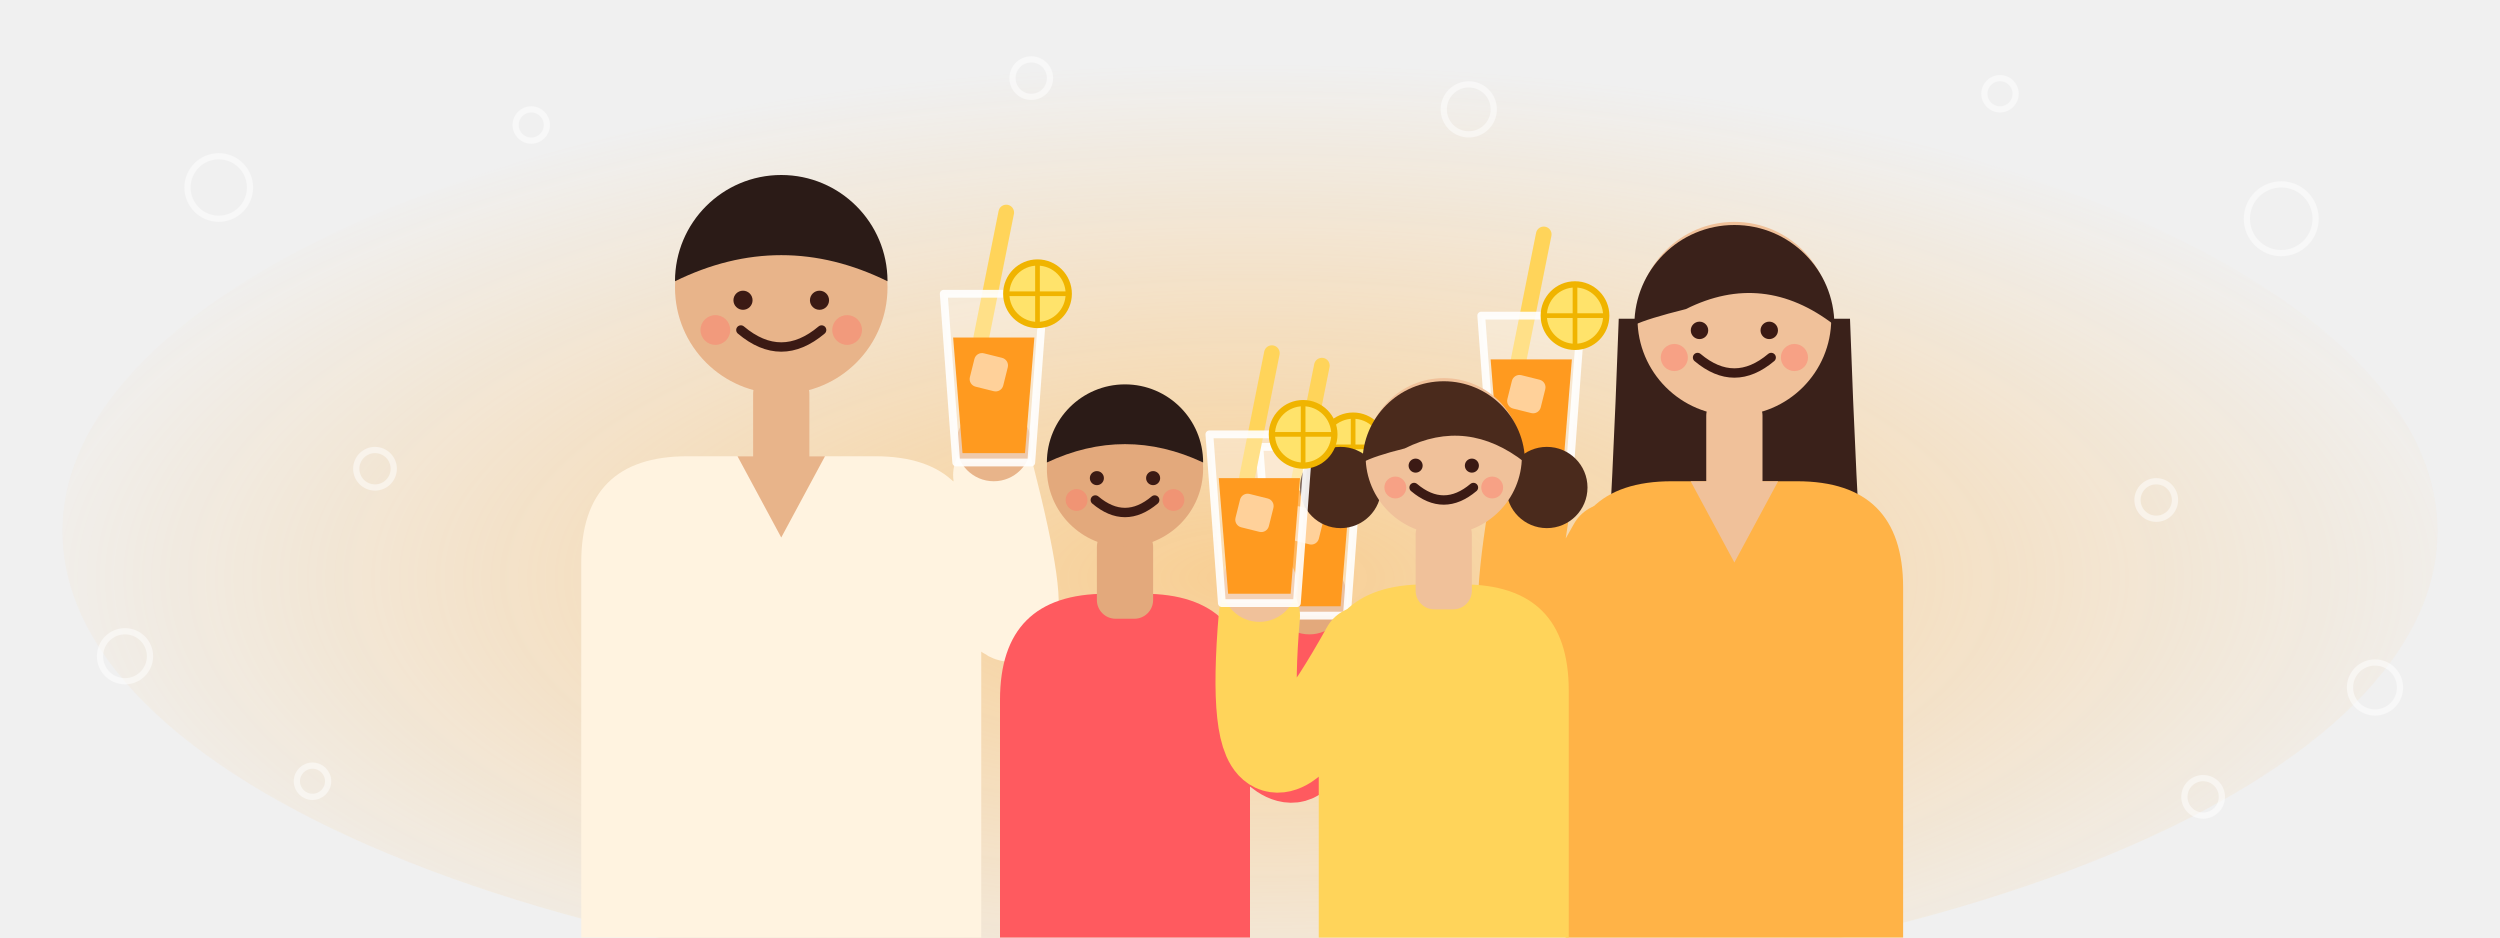
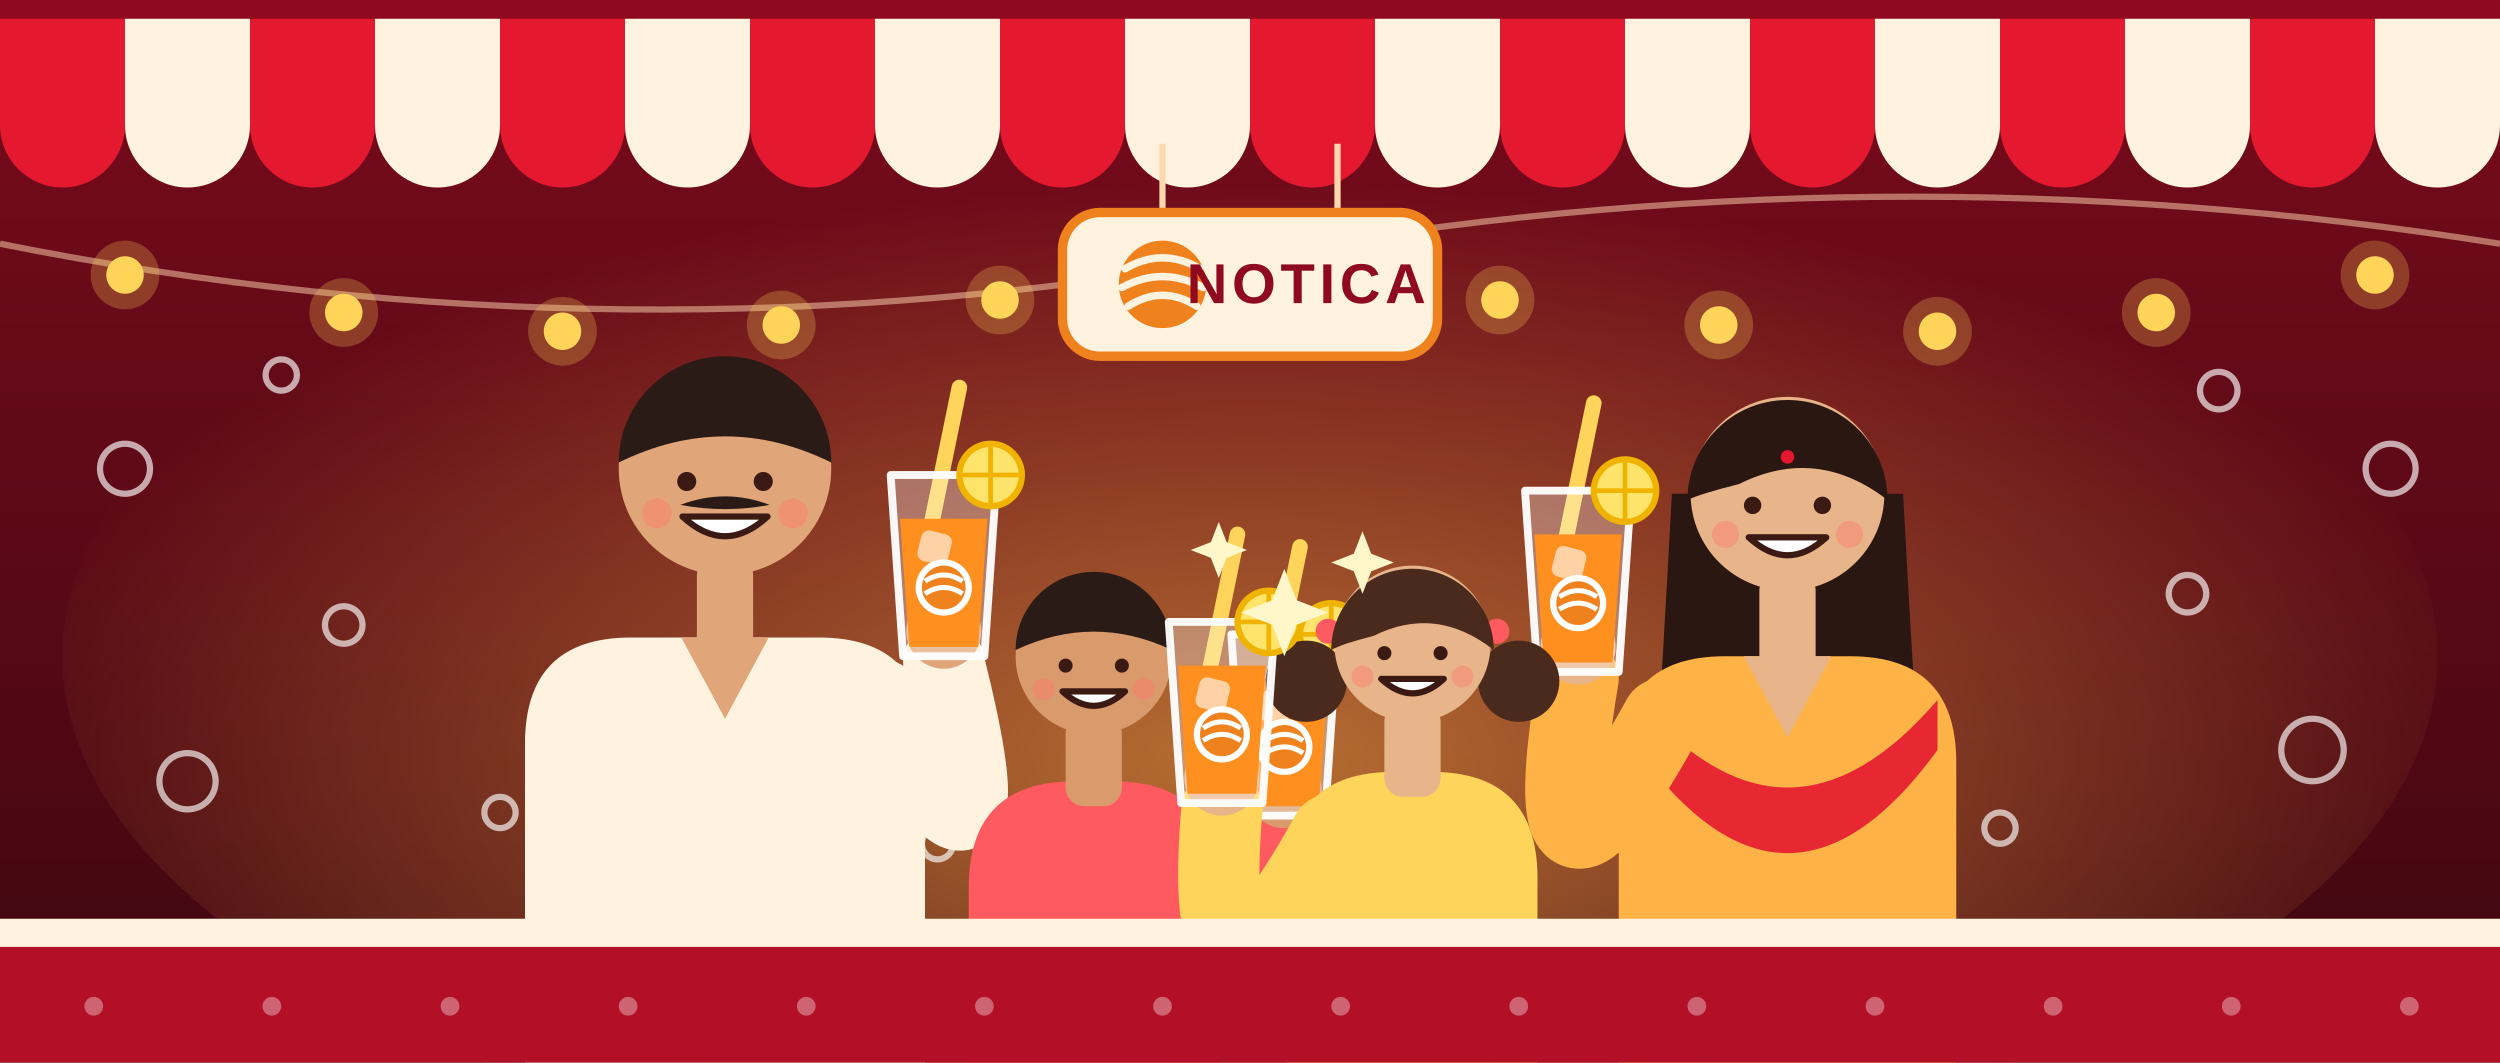
- <svg xmlns="http://www.w3.org/2000/svg" viewBox="0 0 800 300" role="img" aria-label="A family enjoying Notica soda">
+ <svg xmlns="http://www.w3.org/2000/svg" viewBox="0 0 800 340" role="img" aria-label="A happy family cheering with Notica soda at a Notica outlet">
+   <style>
+ .bub{animation:rise 7s ease-in infinite}
+ @keyframes rise{0%{transform:translateY(20px);opacity:0}15%{opacity:.8}100%{transform:translateY(-70px);opacity:0}}
+ .bulb{animation:tw 2.4s ease-in-out infinite}
+ @keyframes tw{0%,100%{opacity:1}50%{opacity:.35}}
+ .bob{animation:bob 2.6s ease-in-out infinite;transform-box:fill-box;transform-origin:50% 100%}
+ @keyframes bob{0%,100%{transform:rotate(-3deg)}50%{transform:rotate(3deg) translateY(-3px)}}
+ .spark{animation:sp 1.8s ease-in-out infinite;transform-box:fill-box;transform-origin:center}
+ @keyframes sp{0%,100%{transform:scale(.6) rotate(0);opacity:.5}50%{transform:scale(1.15) rotate(25deg);opacity:1}}
+ @media (prefers-reduced-motion:reduce){*{animation:none!important}}
+ </style>
  <defs>
-     <radialGradient id="g" cx="50%" cy="55%" r="55%">
-       <stop offset="0" stop-color="#ffb347" stop-opacity=".55" />
+     <radialGradient id="g" cx="50%" cy="60%" r="55%">
+       <stop offset="0" stop-color="#ffb347" stop-opacity=".6" />
      <stop offset="1" stop-color="#ffb347" stop-opacity="0" />
    </radialGradient>
+     <linearGradient id="bg" x1="0" y1="0" x2="0" y2="1">
+       <stop offset="0" stop-color="#7a0b1c" />
+       <stop offset="1" stop-color="#3d0710" />
+     </linearGradient>
  </defs>
-   <ellipse cx="400" cy="170" rx="380" ry="150" fill="url(#g)" />
-   <circle cx="70" cy="60" r="10" fill="none" stroke="#fff" stroke-opacity=".5" stroke-width="2" />
-   <circle cx="120" cy="150" r="6" fill="none" stroke="#fff" stroke-opacity=".5" stroke-width="2" />
-   <circle cx="40" cy="210" r="8" fill="none" stroke="#fff" stroke-opacity=".5" stroke-width="2" />
-   <circle cx="170" cy="40" r="5" fill="none" stroke="#fff" stroke-opacity=".5" stroke-width="2" />
-   <circle cx="730" cy="70" r="11" fill="none" stroke="#fff" stroke-opacity=".5" stroke-width="2" />
-   <circle cx="690" cy="160" r="6" fill="none" stroke="#fff" stroke-opacity=".5" stroke-width="2" />
-   <circle cx="760" cy="220" r="8" fill="none" stroke="#fff" stroke-opacity=".5" stroke-width="2" />
-   <circle cx="640" cy="30" r="5" fill="none" stroke="#fff" stroke-opacity=".5" stroke-width="2" />
-   <circle cx="100" cy="250" r="5" fill="none" stroke="#fff" stroke-opacity=".5" stroke-width="2" />
-   <circle cx="705" cy="255" r="6" fill="none" stroke="#fff" stroke-opacity=".5" stroke-width="2" />
-   <circle cx="330" cy="25" r="6" fill="none" stroke="#fff" stroke-opacity=".5" stroke-width="2" />
-   <circle cx="470" cy="35" r="8" fill="none" stroke="#fff" stroke-opacity=".5" stroke-width="2" />
-   <path d="M186 300 V180 Q186 146 220 146 H280 Q314 146 314 180 V300 Z" fill="#fff3e0" />
-   <path d="M236 146 L250 172 L264 146 Z" fill="#e8b48a" />
-   <rect x="241" y="120" width="18" height="34" rx="6" fill="#e8b48a" />
-   <path d="M300 166 Q340 238 318 152" fill="none" stroke="#fff3e0" stroke-width="26" stroke-linecap="round" />
-   <circle cx="318" cy="142" r="12" fill="#e8b48a" />
-   <line x1="322" y1="68" x2="314" y2="108" stroke="#ffd45a" stroke-width="5" stroke-linecap="round" />
-   <path d="M302 94 L334 94 L330 148 L306 148 Z" fill="#ffffff" fill-opacity=".28" stroke="#fff" stroke-opacity=".9" stroke-width="2.5" stroke-linejoin="round" />
-   <path d="M305 108 L331 108 L328 145 L308 145 Z" fill="#ff9a1f" />
-   <rect x="311" y="114" width="11" height="11" rx="2.5" fill="#fff" fill-opacity=".55" transform="rotate(14 318 119)" />
-   <circle cx="332" cy="94" r="10" fill="#ffe36b" stroke="#f0b400" stroke-width="2" />
-   <path d="M332 84 V104 M322 94 H342" stroke="#f0b400" stroke-width="1.5" />
-   <circle cx="250" cy="92" r="34" fill="#e8b48a" />
-   <path d="M216 90 A34 34 0 0 1 284 90 Q250 73.3 216 90 Z" fill="#2b1b17" />
-   <circle cx="237.76" cy="96.08" r="3.06" fill="#3b1a14" />
-   <circle cx="262.24" cy="96.08" r="3.06" fill="#3b1a14" />
-   <path d="M237.08 105.6 Q250 116.48 262.92 105.6" fill="none" stroke="#3b1a14" stroke-width="3" stroke-linecap="round" />
-   <circle cx="228.92" cy="105.6" r="4.76" fill="#ff7a6b" fill-opacity=".45" />
-   <circle cx="271.08" cy="105.6" r="4.76" fill="#ff7a6b" fill-opacity=".45" />
-   <path d="M518 102 Q514 214 509 224 L601 224 Q596 214 592 102 Z" fill="#3a211a" />
-   <path d="M501 300 V188 Q501 154 535 154 H575 Q609 154 609 188 V300 Z" fill="#ffb347" />
-   <path d="M541 154 L555 180 L569 154 Z" fill="#f0c19a" />
-   <rect x="546" y="127" width="18" height="35" rx="6" fill="#f0c19a" />
-   <path d="M515 174 Q475 246 490 159" fill="none" stroke="#ffb347" stroke-width="26" stroke-linecap="round" />
-   <circle cx="490" cy="149" r="12" fill="#f0c19a" />
-   <line x1="494" y1="75" x2="486" y2="115" stroke="#ffd45a" stroke-width="5" stroke-linecap="round" />
-   <path d="M474 101 L506 101 L502 155 L478 155 Z" fill="#ffffff" fill-opacity=".28" stroke="#fff" stroke-opacity=".9" stroke-width="2.5" stroke-linejoin="round" />
-   <path d="M477 115 L503 115 L500 152 L480 152 Z" fill="#ff9a1f" />
-   <rect x="483" y="121" width="11" height="11" rx="2.5" fill="#fff" fill-opacity=".55" transform="rotate(14 490 126)" />
-   <circle cx="504" cy="101" r="10" fill="#ffe36b" stroke="#f0b400" stroke-width="2" />
-   <path d="M504 91 V111 M494 101 H514" stroke="#f0b400" stroke-width="1.5" />
-   <circle cx="555" cy="102" r="31" fill="#f0c19a" />
-   <path d="M523 104 A32 32 0 0 1 587 104 Q564.3 86.5 539.5 98.9 Q527.1 102 523 104 Z" fill="#3a211a" />
-   <circle cx="543.84" cy="105.72" r="2.79" fill="#3b1a14" />
-   <circle cx="566.16" cy="105.72" r="2.79" fill="#3b1a14" />
-   <path d="M543.22 114.4 Q555 124.32 566.78 114.4" fill="none" stroke="#3b1a14" stroke-width="3" stroke-linecap="round" />
-   <circle cx="535.78" cy="114.4" r="4.34" fill="#ff7a6b" fill-opacity=".45" />
-   <circle cx="574.22" cy="114.4" r="4.34" fill="#ff7a6b" fill-opacity=".45" />
-   <path d="M320 300 V224 Q320 190 354 190 H366 Q400 190 400 224 V300 Z" fill="#ff5a5f" />
-   <rect x="351" y="169" width="18" height="29" rx="6" fill="#e3a97c" />
-   <path d="M386 210 Q426 282 419 201" fill="none" stroke="#ff5a5f" stroke-width="26" stroke-linecap="round" />
-   <circle cx="419" cy="191" r="12" fill="#e3a97c" />
-   <line x1="423" y1="117" x2="415" y2="157" stroke="#ffd45a" stroke-width="5" stroke-linecap="round" />
-   <path d="M403 143 L435 143 L431 197 L407 197 Z" fill="#ffffff" fill-opacity=".28" stroke="#fff" stroke-opacity=".9" stroke-width="2.5" stroke-linejoin="round" />
-   <path d="M406 157 L432 157 L429 194 L409 194 Z" fill="#ff9a1f" />
-   <rect x="412" y="163" width="11" height="11" rx="2.5" fill="#fff" fill-opacity=".55" transform="rotate(14 419 168)" />
-   <circle cx="433" cy="143" r="10" fill="#ffe36b" stroke="#f0b400" stroke-width="2" />
-   <path d="M433 133 V153 M423 143 H443" stroke="#f0b400" stroke-width="1.5" />
-   <circle cx="360" cy="150" r="25" fill="#e3a97c" />
-   <path d="M335 148 A25 25 0 0 1 385 148 Q360 136.25 335 148 Z" fill="#2b1b17" />
-   <circle cx="351" cy="153" r="2.25" fill="#3b1a14" />
-   <circle cx="369" cy="153" r="2.25" fill="#3b1a14" />
-   <path d="M350.5 160 Q360 168 369.5 160" fill="none" stroke="#3b1a14" stroke-width="3" stroke-linecap="round" />
-   <circle cx="344.5" cy="160" r="3.5" fill="#ff7a6b" fill-opacity=".45" />
-   <circle cx="375.5" cy="160" r="3.5" fill="#ff7a6b" fill-opacity=".45" />
-   <circle cx="429" cy="156" r="13" fill="#4a2a1c" />
-   <circle cx="495" cy="156" r="13" fill="#4a2a1c" />
-   <path d="M422 300 V221 Q422 187 456 187 H468 Q502 187 502 221 V300 Z" fill="#ffd45a" />
-   <rect x="453" y="165" width="18" height="30" rx="6" fill="#f0c19a" />
-   <path d="M436 207 Q396 279 403 197" fill="none" stroke="#ffd45a" stroke-width="26" stroke-linecap="round" />
-   <circle cx="403" cy="187" r="12" fill="#f0c19a" />
-   <line x1="407" y1="113" x2="399" y2="153" stroke="#ffd45a" stroke-width="5" stroke-linecap="round" />
-   <path d="M387 139 L419 139 L415 193 L391 193 Z" fill="#ffffff" fill-opacity=".28" stroke="#fff" stroke-opacity=".9" stroke-width="2.5" stroke-linejoin="round" />
-   <path d="M390 153 L416 153 L413 190 L393 190 Z" fill="#ff9a1f" />
-   <rect x="396" y="159" width="11" height="11" rx="2.5" fill="#fff" fill-opacity=".55" transform="rotate(14 403 164)" />
-   <circle cx="417" cy="139" r="10" fill="#ffe36b" stroke="#f0b400" stroke-width="2" />
-   <path d="M417 129 V149 M407 139 H427" stroke="#f0b400" stroke-width="1.5" />
-   <circle cx="462" cy="146" r="25" fill="#f0c19a" />
-   <path d="M436 148 A26 26 0 0 1 488 148 Q469.5 133.5 449.5 143.5 Q439.5 146 436 148 Z" fill="#4a2a1c" />
-   <circle cx="453" cy="149" r="2.25" fill="#3b1a14" />
-   <circle cx="471" cy="149" r="2.25" fill="#3b1a14" />
-   <path d="M452.5 156 Q462 164 471.5 156" fill="none" stroke="#3b1a14" stroke-width="3" stroke-linecap="round" />
-   <circle cx="446.5" cy="156" r="3.5" fill="#ff7a6b" fill-opacity=".45" />
-   <circle cx="477.5" cy="156" r="3.5" fill="#ff7a6b" fill-opacity=".45" />
+   <rect width="800" height="340" fill="url(#bg)" />
+   <ellipse cx="400" cy="210" rx="380" ry="170" fill="url(#g)" />
+   <rect x="0" y="0" width="40" height="40" fill="#e4182f" />
+   <path d="M0 40 a20 20 0 0 0 40 0 Z" fill="#e4182f" />
+   <rect x="40" y="0" width="40" height="40" fill="#fff3e0" />
+   <path d="M40 40 a20 20 0 0 0 40 0 Z" fill="#fff3e0" />
+   <rect x="80" y="0" width="40" height="40" fill="#e4182f" />
+   <path d="M80 40 a20 20 0 0 0 40 0 Z" fill="#e4182f" />
+   <rect x="120" y="0" width="40" height="40" fill="#fff3e0" />
+   <path d="M120 40 a20 20 0 0 0 40 0 Z" fill="#fff3e0" />
+   <rect x="160" y="0" width="40" height="40" fill="#e4182f" />
+   <path d="M160 40 a20 20 0 0 0 40 0 Z" fill="#e4182f" />
+   <rect x="200" y="0" width="40" height="40" fill="#fff3e0" />
+   <path d="M200 40 a20 20 0 0 0 40 0 Z" fill="#fff3e0" />
+   <rect x="240" y="0" width="40" height="40" fill="#e4182f" />
+   <path d="M240 40 a20 20 0 0 0 40 0 Z" fill="#e4182f" />
+   <rect x="280" y="0" width="40" height="40" fill="#fff3e0" />
+   <path d="M280 40 a20 20 0 0 0 40 0 Z" fill="#fff3e0" />
+   <rect x="320" y="0" width="40" height="40" fill="#e4182f" />
+   <path d="M320 40 a20 20 0 0 0 40 0 Z" fill="#e4182f" />
+   <rect x="360" y="0" width="40" height="40" fill="#fff3e0" />
+   <path d="M360 40 a20 20 0 0 0 40 0 Z" fill="#fff3e0" />
+   <rect x="400" y="0" width="40" height="40" fill="#e4182f" />
+   <path d="M400 40 a20 20 0 0 0 40 0 Z" fill="#e4182f" />
+   <rect x="440" y="0" width="40" height="40" fill="#fff3e0" />
+   <path d="M440 40 a20 20 0 0 0 40 0 Z" fill="#fff3e0" />
+   <rect x="480" y="0" width="40" height="40" fill="#e4182f" />
+   <path d="M480 40 a20 20 0 0 0 40 0 Z" fill="#e4182f" />
+   <rect x="520" y="0" width="40" height="40" fill="#fff3e0" />
+   <path d="M520 40 a20 20 0 0 0 40 0 Z" fill="#fff3e0" />
+   <rect x="560" y="0" width="40" height="40" fill="#e4182f" />
+   <path d="M560 40 a20 20 0 0 0 40 0 Z" fill="#e4182f" />
+   <rect x="600" y="0" width="40" height="40" fill="#fff3e0" />
+   <path d="M600 40 a20 20 0 0 0 40 0 Z" fill="#fff3e0" />
+   <rect x="640" y="0" width="40" height="40" fill="#e4182f" />
+   <path d="M640 40 a20 20 0 0 0 40 0 Z" fill="#e4182f" />
+   <rect x="680" y="0" width="40" height="40" fill="#fff3e0" />
+   <path d="M680 40 a20 20 0 0 0 40 0 Z" fill="#fff3e0" />
+   <rect x="720" y="0" width="40" height="40" fill="#e4182f" />
+   <path d="M720 40 a20 20 0 0 0 40 0 Z" fill="#e4182f" />
+   <rect x="760" y="0" width="40" height="40" fill="#fff3e0" />
+   <path d="M760 40 a20 20 0 0 0 40 0 Z" fill="#fff3e0" />
+   <rect width="800" height="6" fill="#8f0a1f" />
+   <path d="M0 78 Q200 118 400 82 T800 78" fill="none" stroke="#ffd8b0" stroke-opacity=".5" stroke-width="2" />
+   <g class="bulb" style="animation-delay:0s">
+     <circle cx="40" cy="88" r="6" fill="#ffd45a" />
+     <circle cx="40" cy="88" r="11" fill="#ffd45a" fill-opacity=".25" />
+   </g>
+   <g class="bulb" style="animation-delay:0.6s">
+     <circle cx="110" cy="100" r="6" fill="#ffd45a" />
+     <circle cx="110" cy="100" r="11" fill="#ffd45a" fill-opacity=".25" />
+   </g>
+   <g class="bulb" style="animation-delay:1.2s">
+     <circle cx="180" cy="106" r="6" fill="#ffd45a" />
+     <circle cx="180" cy="106" r="11" fill="#ffd45a" fill-opacity=".25" />
+   </g>
+   <g class="bulb" style="animation-delay:0s">
+     <circle cx="250" cy="104" r="6" fill="#ffd45a" />
+     <circle cx="250" cy="104" r="11" fill="#ffd45a" fill-opacity=".25" />
+   </g>
+   <g class="bulb" style="animation-delay:0.6s">
+     <circle cx="320" cy="96" r="6" fill="#ffd45a" />
+     <circle cx="320" cy="96" r="11" fill="#ffd45a" fill-opacity=".25" />
+   </g>
+   <g class="bulb" style="animation-delay:1.2s">
+     <circle cx="480" cy="96" r="6" fill="#ffd45a" />
+     <circle cx="480" cy="96" r="11" fill="#ffd45a" fill-opacity=".25" />
+   </g>
+   <g class="bulb" style="animation-delay:0s">
+     <circle cx="550" cy="104" r="6" fill="#ffd45a" />
+     <circle cx="550" cy="104" r="11" fill="#ffd45a" fill-opacity=".25" />
+   </g>
+   <g class="bulb" style="animation-delay:0.6s">
+     <circle cx="620" cy="106" r="6" fill="#ffd45a" />
+     <circle cx="620" cy="106" r="11" fill="#ffd45a" fill-opacity=".25" />
+   </g>
+   <g class="bulb" style="animation-delay:1.2s">
+     <circle cx="690" cy="100" r="6" fill="#ffd45a" />
+     <circle cx="690" cy="100" r="11" fill="#ffd45a" fill-opacity=".25" />
+   </g>
+   <g class="bulb" style="animation-delay:0s">
+     <circle cx="760" cy="88" r="6" fill="#ffd45a" />
+     <circle cx="760" cy="88" r="11" fill="#ffd45a" fill-opacity=".25" />
+   </g>
+   <line x1="372" y1="46" x2="372" y2="70" stroke="#ffd8b0" stroke-width="2" />
+   <line x1="428" y1="46" x2="428" y2="70" stroke="#ffd8b0" stroke-width="2" />
+   <rect x="340" y="68" width="120" height="46" rx="12" fill="#fff3e0" stroke="#f0821e" stroke-width="3" />
+   <circle cx="372" cy="91" r="14" fill="#f0821e" />
+   <path d="M360 86 Q372 79 384 86 M359 92 Q372 85 385 92 M361 98 Q372 91 383 98" stroke="#fff3e0" stroke-width="2.4" fill="none" stroke-linecap="round" />
+   <text x="418" y="97" text-anchor="middle" font-family="Poppins, Arial, sans-serif" font-weight="800" font-size="18" letter-spacing="1.5" fill="#8f0a1f">NOTICA</text>
+   <circle class="bub" style="animation-delay:0.0s;animation-duration:6s" cx="60" cy="250" r="9" fill="none" stroke="#fff" stroke-opacity=".65" stroke-width="2" />
+   <circle class="bub" style="animation-delay:0.7s;animation-duration:7.5s" cx="110" cy="200" r="6" fill="none" stroke="#fff" stroke-opacity=".65" stroke-width="2" />
+   <circle class="bub" style="animation-delay:1.4s;animation-duration:9s" cx="40" cy="150" r="8" fill="none" stroke="#fff" stroke-opacity=".65" stroke-width="2" />
+   <circle class="bub" style="animation-delay:2.1s;animation-duration:6s" cx="160" cy="260" r="5" fill="none" stroke="#fff" stroke-opacity=".65" stroke-width="2" />
+   <circle class="bub" style="animation-delay:2.8s;animation-duration:7.5s" cx="740" cy="240" r="10" fill="none" stroke="#fff" stroke-opacity=".65" stroke-width="2" />
+   <circle class="bub" style="animation-delay:3.5s;animation-duration:9s" cx="700" cy="190" r="6" fill="none" stroke="#fff" stroke-opacity=".65" stroke-width="2" />
+   <circle class="bub" style="animation-delay:4.2s;animation-duration:6s" cx="765" cy="150" r="8" fill="none" stroke="#fff" stroke-opacity=".65" stroke-width="2" />
+   <circle class="bub" style="animation-delay:4.9s;animation-duration:7.5s" cx="640" cy="265" r="5" fill="none" stroke="#fff" stroke-opacity=".65" stroke-width="2" />
+   <circle class="bub" style="animation-delay:5.6s;animation-duration:9s" cx="90" cy="120" r="5" fill="none" stroke="#fff" stroke-opacity=".65" stroke-width="2" />
+   <circle class="bub" style="animation-delay:6.3s;animation-duration:6s" cx="710" cy="125" r="6" fill="none" stroke="#fff" stroke-opacity=".65" stroke-width="2" />
+   <circle class="bub" style="animation-delay:7.0s;animation-duration:7.5s" cx="300" cy="270" r="5" fill="none" stroke="#fff" stroke-opacity=".65" stroke-width="2" />
+   <circle class="bub" style="animation-delay:7.7s;animation-duration:9s" cx="500" cy="265" r="7" fill="none" stroke="#fff" stroke-opacity=".65" stroke-width="2" />
+   <path d="M168 340 V238 Q168 204 202 204 H262 Q296 204 296 238 V340 Z" fill="#fff3e0" />
+   <path d="M218 204 L232 230 L246 204 Z" fill="#e0a578" />
+   <rect x="223" y="178" width="18" height="34" rx="6" fill="#e0a578" />
+   <path d="M282 224 Q324 300 302 212" fill="none" stroke="#fff3e0" stroke-width="26" stroke-linecap="round" />
+   <circle cx="302" cy="202" r="12" fill="#e0a578" />
+   <g class="bob" style="animation-delay:0s">
+     <line x1="307" y1="124" x2="298" y2="168" stroke="#ffd45a" stroke-width="5" stroke-linecap="round" />
+     <path d="M285 152 L319 152 L315 210 L289 210 Z" fill="#fff" fill-opacity=".3" stroke="#fff" stroke-opacity=".95" stroke-width="2.5" stroke-linejoin="round" />
+     <path d="M288 166 L316 166 L313 207 L291 207 Z" fill="#ff8f1f" />
+     <circle cx="302" cy="188" r="9" fill="#fff" />
+     <circle cx="302" cy="188" r="7" fill="#f0821e" />
+     <path d="M296 186 Q302 182 308 186 M296 190 Q302 186 308 190" stroke="#fff" stroke-width="1.6" fill="none" />
+     <rect x="294" y="171" width="10" height="10" rx="2.5" fill="#fff" fill-opacity=".6" transform="rotate(14 302 176)" />
+     <circle cx="317" cy="152" r="10" fill="#ffe36b" stroke="#f0b400" stroke-width="2" />
+     <path d="M317 142 V162 M307 152 H327" stroke="#f0b400" stroke-width="1.5" />
+   </g>
+   <circle cx="232" cy="150" r="34" fill="#e0a578" />
+   <path d="M198 148 A34 34 0 0 1 266 148 Q232 131.3 198 148 Z" fill="#2b1b17" />
+   <path d="M217.72 161.56 Q232 156.12 246.28 161.56 Q232 164.28 217.72 161.56 Z" fill="#2b1b17" />
+   <circle cx="219.76" cy="154.08" r="3.06" fill="#3b1a14" />
+   <circle cx="244.24" cy="154.08" r="3.06" fill="#3b1a14" />
+   <path d="M218.4 165.3 Q232 177.88 245.6 165.3 Z" fill="#fff" stroke="#3b1a14" stroke-width="2" stroke-linejoin="round" />
+   <circle cx="210.24" cy="164.28" r="4.76" fill="#ff7a6b" fill-opacity=".45" />
+   <circle cx="253.76" cy="164.28" r="4.76" fill="#ff7a6b" fill-opacity=".45" />
+   <path d="M535 158 Q529 270 526 288 L618 288 Q615 270 609 158 Z" fill="#2a1712" />
+   <path d="M518 340 V244 Q518 210 552 210 H592 Q626 210 626 244 V340 Z" fill="#ffb347" />
+   <path d="M558 210 L572 236 L586 210 Z" fill="#e8b48a" />
+   <path d="M524 224 Q572 280 620 224 L620 240 Q572 306 524 240 Z" fill="#e4182f" fill-opacity=".9" />
+   <rect x="563" y="183" width="18" height="35" rx="6" fill="#e8b48a" />
+   <path d="M532 230 Q490 306 505 217" fill="none" stroke="#ffb347" stroke-width="26" stroke-linecap="round" />
+   <circle cx="505" cy="207" r="12" fill="#e8b48a" />
+   <g class="bob" style="animation-delay:0.35s">
+     <line x1="510" y1="129" x2="501" y2="173" stroke="#ffd45a" stroke-width="5" stroke-linecap="round" />
+     <path d="M488 157 L522 157 L518 215 L492 215 Z" fill="#fff" fill-opacity=".3" stroke="#fff" stroke-opacity=".95" stroke-width="2.5" stroke-linejoin="round" />
+     <path d="M491 171 L519 171 L516 212 L494 212 Z" fill="#ff8f1f" />
+     <circle cx="505" cy="193" r="9" fill="#fff" />
+     <circle cx="505" cy="193" r="7" fill="#f0821e" />
+     <path d="M499 191 Q505 187 511 191 M499 195 Q505 191 511 195" stroke="#fff" stroke-width="1.6" fill="none" />
+     <rect x="497" y="176" width="10" height="10" rx="2.5" fill="#fff" fill-opacity=".6" transform="rotate(14 505 181)" />
+     <circle cx="520" cy="157" r="10" fill="#ffe36b" stroke="#f0b400" stroke-width="2" />
+     <path d="M520 147 V167 M510 157 H530" stroke="#f0b400" stroke-width="1.5" />
+   </g>
+   <circle cx="572" cy="158" r="31" fill="#e8b48a" />
+   <path d="M540 160 A32 32 0 0 1 604 160 Q581.3 142.5 556.5 154.9 Q544.1 158 540 160 Z" fill="#2a1712" />
+   <circle cx="572" cy="146.22" r="2.17" fill="#e4182f" />
+   <circle cx="560.84" cy="161.72" r="2.79" fill="#3b1a14" />
+   <circle cx="583.16" cy="161.72" r="2.79" fill="#3b1a14" />
+   <path d="M559.6 171.95 Q572 183.42 584.4 171.95 Z" fill="#fff" stroke="#3b1a14" stroke-width="2" stroke-linejoin="round" />
+   <circle cx="552.16" cy="171.02" r="4.34" fill="#ff7a6b" fill-opacity=".45" />
+   <circle cx="591.84" cy="171.02" r="4.34" fill="#ff7a6b" fill-opacity=".45" />
+   <path d="M310 340 V284 Q310 250 344 250 H356 Q390 250 390 284 V340 Z" fill="#ff5a5f" />
+   <rect x="341" y="229" width="18" height="29" rx="6" fill="#d99a6c" />
+   <path d="M376 270 Q418 346 411 263" fill="none" stroke="#ff5a5f" stroke-width="26" stroke-linecap="round" />
+   <circle cx="411" cy="253" r="12" fill="#d99a6c" />
+   <g class="bob" style="animation-delay:0.7s">
+     <line x1="416" y1="175" x2="407" y2="219" stroke="#ffd45a" stroke-width="5" stroke-linecap="round" />
+     <path d="M394 203 L428 203 L424 261 L398 261 Z" fill="#fff" fill-opacity=".3" stroke="#fff" stroke-opacity=".95" stroke-width="2.5" stroke-linejoin="round" />
+     <path d="M397 217 L425 217 L422 258 L400 258 Z" fill="#ff8f1f" />
+     <circle cx="411" cy="239" r="9" fill="#fff" />
+     <circle cx="411" cy="239" r="7" fill="#f0821e" />
+     <path d="M405 237 Q411 233 417 237 M405 241 Q411 237 417 241" stroke="#fff" stroke-width="1.6" fill="none" />
+     <rect x="403" y="222" width="10" height="10" rx="2.5" fill="#fff" fill-opacity=".6" transform="rotate(14 411 227)" />
+     <circle cx="426" cy="203" r="10" fill="#ffe36b" stroke="#f0b400" stroke-width="2" />
+     <path d="M426 193 V213 M416 203 H436" stroke="#f0b400" stroke-width="1.5" />
+   </g>
+   <circle cx="350" cy="210" r="25" fill="#d99a6c" />
+   <path d="M325 208 A25 25 0 0 1 375 208 Q350 196.25 325 208 Z" fill="#2b1b17" />
+   <circle cx="341" cy="213" r="2.25" fill="#3b1a14" />
+   <circle cx="359" cy="213" r="2.25" fill="#3b1a14" />
+   <path d="M340 221.25 Q350 230.5 360 221.25 Z" fill="#fff" stroke="#3b1a14" stroke-width="2" stroke-linejoin="round" />
+   <circle cx="334" cy="220.5" r="3.5" fill="#ff7a6b" fill-opacity=".45" />
+   <circle cx="366" cy="220.5" r="3.5" fill="#ff7a6b" fill-opacity=".45" />
+   <circle cx="418" cy="218" r="13" fill="#4a2a1c" />
+   <circle cx="486" cy="218" r="13" fill="#4a2a1c" />
+   <circle cx="425" cy="202" r="4" fill="#ff5a5f" />
+   <circle cx="479" cy="202" r="4" fill="#ff5a5f" />
+   <path d="M412 340 V281 Q412 247 446 247 H458 Q492 247 492 281 V340 Z" fill="#ffd45a" />
+   <rect x="443" y="225" width="18" height="30" rx="6" fill="#e8b48a" />
+   <path d="M426 267 Q384 343 391 259" fill="none" stroke="#ffd45a" stroke-width="26" stroke-linecap="round" />
+   <circle cx="391" cy="249" r="12" fill="#e8b48a" />
+   <g class="bob" style="animation-delay:1.05s">
+     <line x1="396" y1="171" x2="387" y2="215" stroke="#ffd45a" stroke-width="5" stroke-linecap="round" />
+     <path d="M374 199 L408 199 L404 257 L378 257 Z" fill="#fff" fill-opacity=".3" stroke="#fff" stroke-opacity=".95" stroke-width="2.5" stroke-linejoin="round" />
+     <path d="M377 213 L405 213 L402 254 L380 254 Z" fill="#ff8f1f" />
+     <circle cx="391" cy="235" r="9" fill="#fff" />
+     <circle cx="391" cy="235" r="7" fill="#f0821e" />
+     <path d="M385 233 Q391 229 397 233 M385 237 Q391 233 397 237" stroke="#fff" stroke-width="1.6" fill="none" />
+     <rect x="383" y="218" width="10" height="10" rx="2.5" fill="#fff" fill-opacity=".6" transform="rotate(14 391 223)" />
+     <circle cx="406" cy="199" r="10" fill="#ffe36b" stroke="#f0b400" stroke-width="2" />
+     <path d="M406 189 V209 M396 199 H416" stroke="#f0b400" stroke-width="1.5" />
+   </g>
+   <circle cx="452" cy="206" r="25" fill="#e8b48a" />
+   <path d="M426 208 A26 26 0 0 1 478 208 Q459.5 193.5 439.5 203.5 Q429.5 206 426 208 Z" fill="#4a2a1c" />
+   <circle cx="443" cy="209" r="2.25" fill="#3b1a14" />
+   <circle cx="461" cy="209" r="2.25" fill="#3b1a14" />
+   <path d="M442 217.25 Q452 226.5 462 217.25 Z" fill="#fff" stroke="#3b1a14" stroke-width="2" stroke-linejoin="round" />
+   <circle cx="436" cy="216.5" r="3.5" fill="#ff7a6b" fill-opacity=".45" />
+   <circle cx="468" cy="216.5" r="3.5" fill="#ff7a6b" fill-opacity=".45" />
+   <path class="spark" style="animation-delay:0s" d="M411 182 L414.92 192.08 L425 196 L414.92 199.92 L411 210 L407.08 199.92 L397 196 L407.08 192.08 Z" fill="#fff6c9" />
+   <path class="spark" style="animation-delay:0.4s" d="M390 167 L392.52 173.48 L399 176 L392.52 178.52 L390 185 L387.48 178.52 L381 176 L387.48 173.48 Z" fill="#fff6c9" />
+   <path class="spark" style="animation-delay:0.8s" d="M436 170 L438.8 177.2 L446 180 L438.8 182.8 L436 190 L433.2 182.8 L426 180 L433.2 177.2 Z" fill="#fff6c9" />
+   <rect x="0" y="300" width="800" height="40" fill="#b30f27" />
+   <rect x="0" y="294" width="800" height="9" fill="#fff3e0" />
+   <circle cx="30" cy="322" r="3" fill="#fff" fill-opacity=".35" />
+   <circle cx="87" cy="322" r="3" fill="#fff" fill-opacity=".35" />
+   <circle cx="144" cy="322" r="3" fill="#fff" fill-opacity=".35" />
+   <circle cx="201" cy="322" r="3" fill="#fff" fill-opacity=".35" />
+   <circle cx="258" cy="322" r="3" fill="#fff" fill-opacity=".35" />
+   <circle cx="315" cy="322" r="3" fill="#fff" fill-opacity=".35" />
+   <circle cx="372" cy="322" r="3" fill="#fff" fill-opacity=".35" />
+   <circle cx="429" cy="322" r="3" fill="#fff" fill-opacity=".35" />
+   <circle cx="486" cy="322" r="3" fill="#fff" fill-opacity=".35" />
+   <circle cx="543" cy="322" r="3" fill="#fff" fill-opacity=".35" />
+   <circle cx="600" cy="322" r="3" fill="#fff" fill-opacity=".35" />
+   <circle cx="657" cy="322" r="3" fill="#fff" fill-opacity=".35" />
+   <circle cx="714" cy="322" r="3" fill="#fff" fill-opacity=".35" />
+   <circle cx="771" cy="322" r="3" fill="#fff" fill-opacity=".35" />
</svg>
